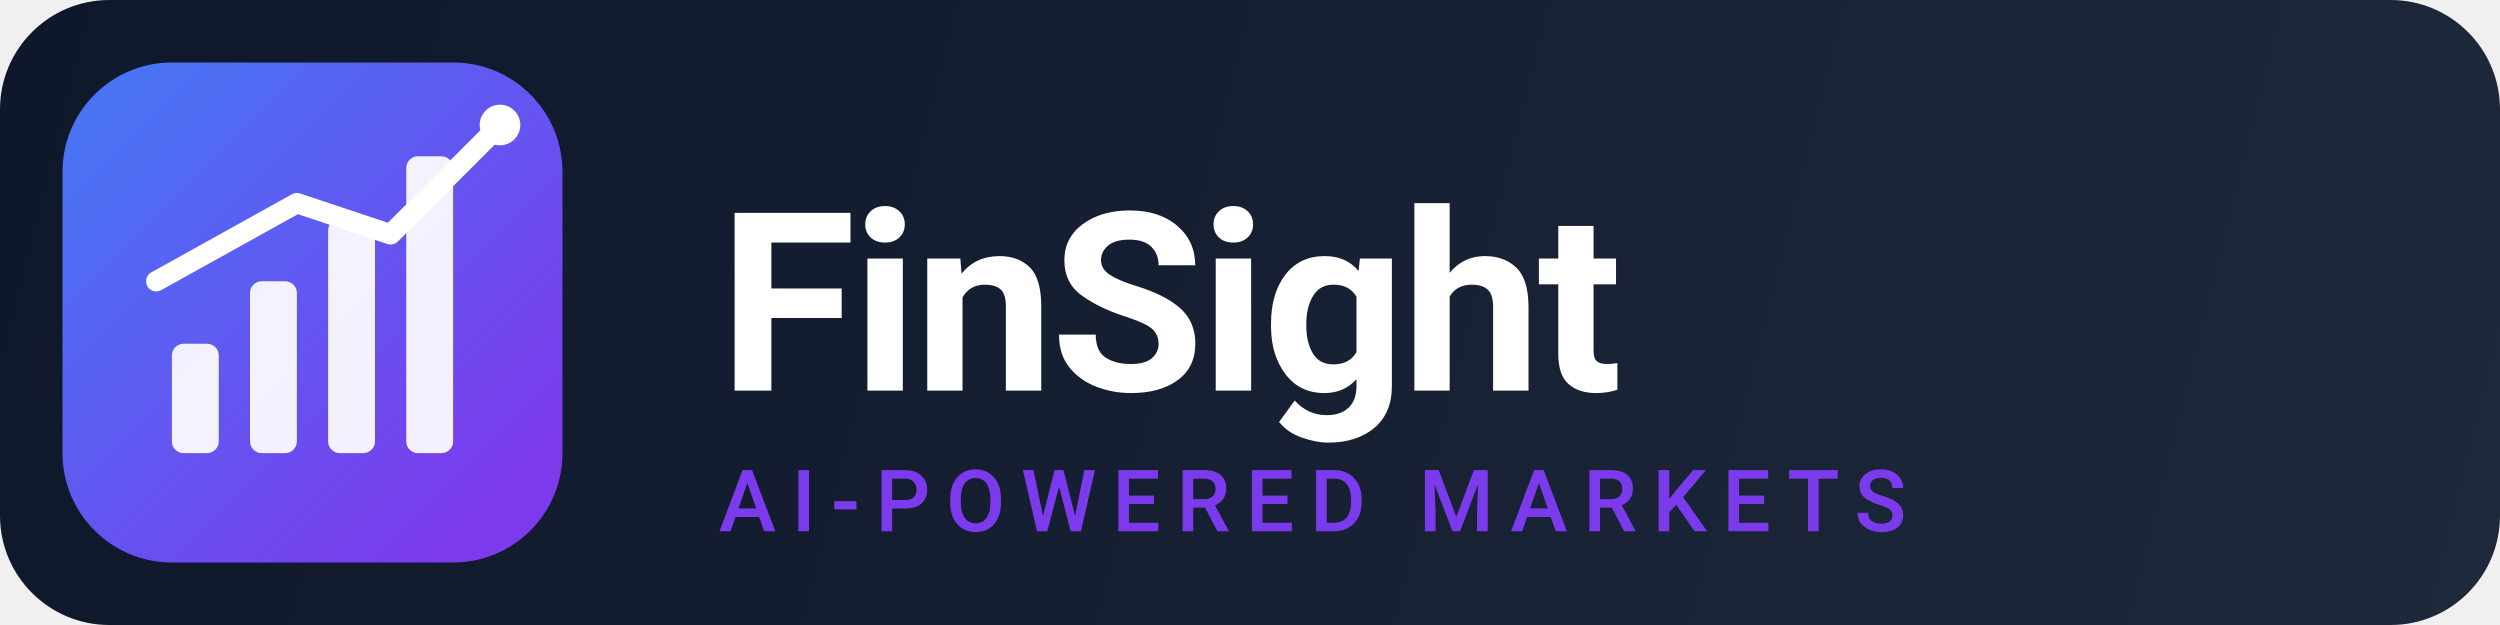
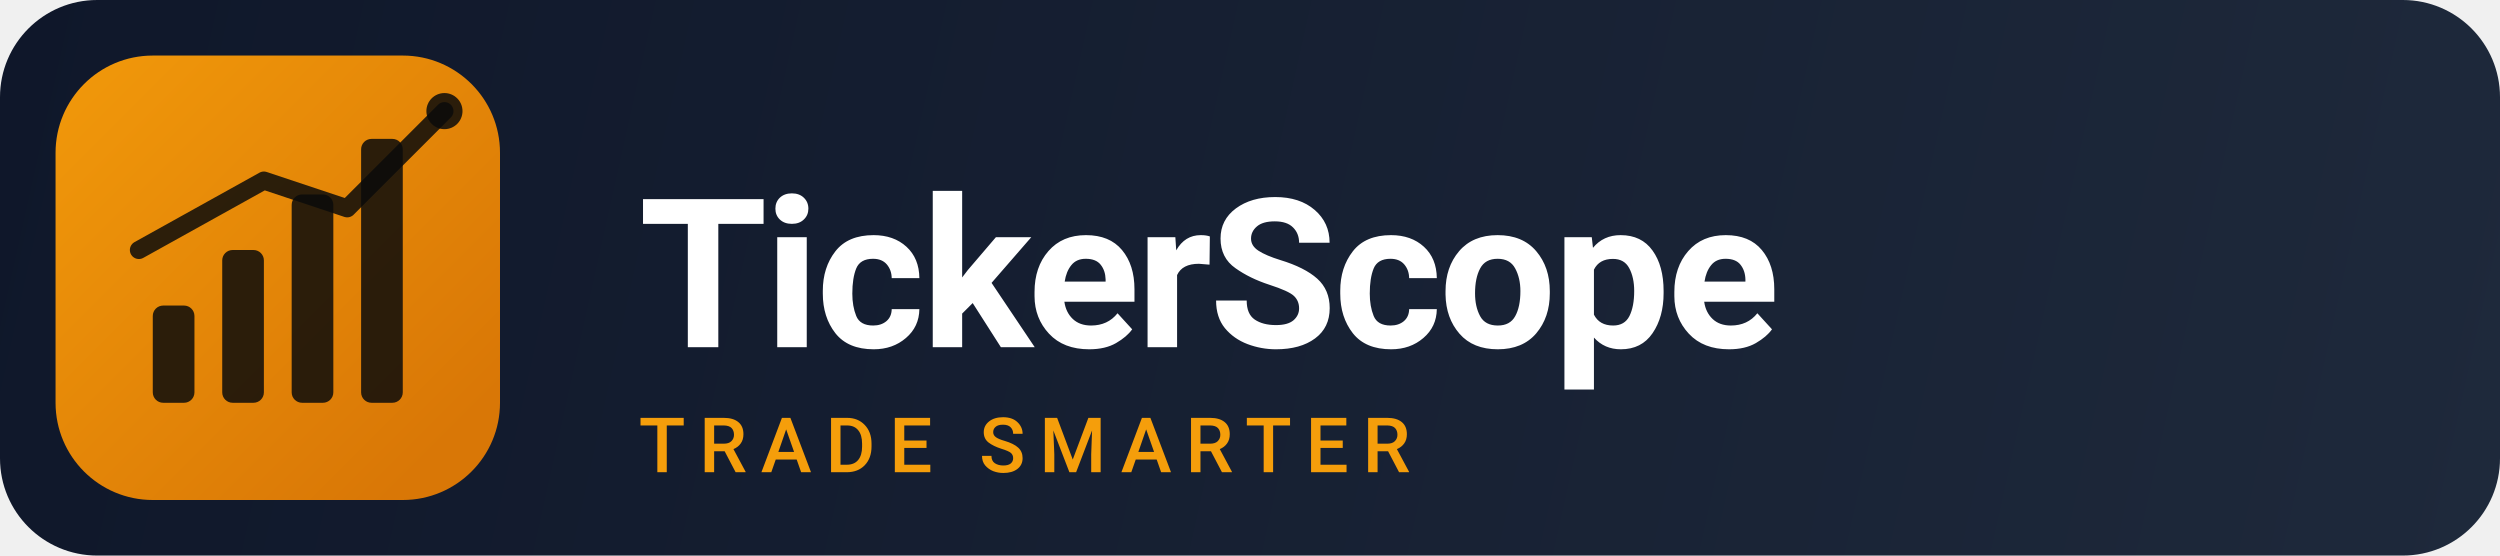
- <svg xmlns="http://www.w3.org/2000/svg" viewBox="0 0 320 80" fill="none">
+ <svg xmlns="http://www.w3.org/2000/svg" viewBox="0 0 360 80" fill="none">
  <defs>
-     <linearGradient id="bggrad" x1="0" y1="0" x2="320" y2="80" gradientUnits="userSpaceOnUse">
+     <linearGradient id="bggrad" x1="0" y1="0" x2="360" y2="80" gradientUnits="userSpaceOnUse">
      <stop offset="0" stop-color="#0f172a" />
      <stop offset="1" stop-color="#1e293b" />
    </linearGradient>
    <linearGradient id="icongrad" x1="0" y1="0" x2="64" y2="64" gradientUnits="userSpaceOnUse">
-       <stop offset="0" stop-color="#3B82F6" />
-       <stop offset="1" stop-color="#7C3AED" />
+       <stop offset="0" stop-color="#F59E0B" />
+       <stop offset="1" stop-color="#D97706" />
    </linearGradient>
  </defs>
-   <rect width="320" height="80" rx="14" fill="url(#bggrad)" />
+   <rect width="360" height="80" rx="14" fill="url(#bggrad)" />
  <rect x="8" y="8" width="64" height="64" rx="14" fill="url(#icongrad)" />
-   <rect x="22" y="44" width="6" height="14" rx="1.5" fill="#fff" opacity="0.92" />
-   <rect x="32" y="36" width="6" height="22" rx="1.5" fill="#fff" opacity="0.92" />
-   <rect x="42" y="28" width="6" height="30" rx="1.5" fill="#fff" opacity="0.92" />
-   <rect x="52" y="20" width="6" height="38" rx="1.5" fill="#fff" opacity="0.92" />
-   <path d="M20 36 L38 26 L50 30 L64 16" stroke="#fff" stroke-width="2.6" stroke-linecap="round" stroke-linejoin="round" fill="none" />
-   <circle cx="64" cy="16" r="2.6" fill="#fff" />
-   <text x="92" y="50" font-family="-apple-system, BlinkMacSystemFont, 'Segoe UI', Roboto, Helvetica, Arial, sans-serif" font-size="32" font-weight="700" fill="#fff" letter-spacing="-0.5">FinSight</text>
-   <text x="92" y="68" font-family="-apple-system, BlinkMacSystemFont, 'Segoe UI', Roboto, Helvetica, Arial, sans-serif" font-size="11" font-weight="500" fill="#7C3AED" letter-spacing="2">AI-POWERED MARKETS</text>
+   <rect x="22" y="44" width="6" height="14" rx="1.5" fill="#0a0a0a" opacity="0.85" />
+   <rect x="32" y="36" width="6" height="22" rx="1.5" fill="#0a0a0a" opacity="0.85" />
+   <rect x="42" y="28" width="6" height="30" rx="1.5" fill="#0a0a0a" opacity="0.85" />
+   <rect x="52" y="20" width="6" height="38" rx="1.5" fill="#0a0a0a" opacity="0.85" />
+   <path d="M20 36 L38 26 L50 30 L64 16" stroke="#0a0a0a" stroke-width="2.6" stroke-linecap="round" stroke-linejoin="round" fill="none" opacity="0.85" />
+   <circle cx="64" cy="16" r="2.6" fill="#0a0a0a" opacity="0.85" />
+   <text x="92" y="50" font-family="-apple-system, BlinkMacSystemFont, 'Segoe UI', Roboto, Helvetica, Arial, sans-serif" font-size="30" font-weight="700" fill="#fff" letter-spacing="-0.5">TickerScope</text>
+   <text x="92" y="68" font-family="-apple-system, BlinkMacSystemFont, 'Segoe UI', Roboto, Helvetica, Arial, sans-serif" font-size="11" font-weight="500" fill="#F59E0B" letter-spacing="2">TRADE SMARTER</text>
</svg>
